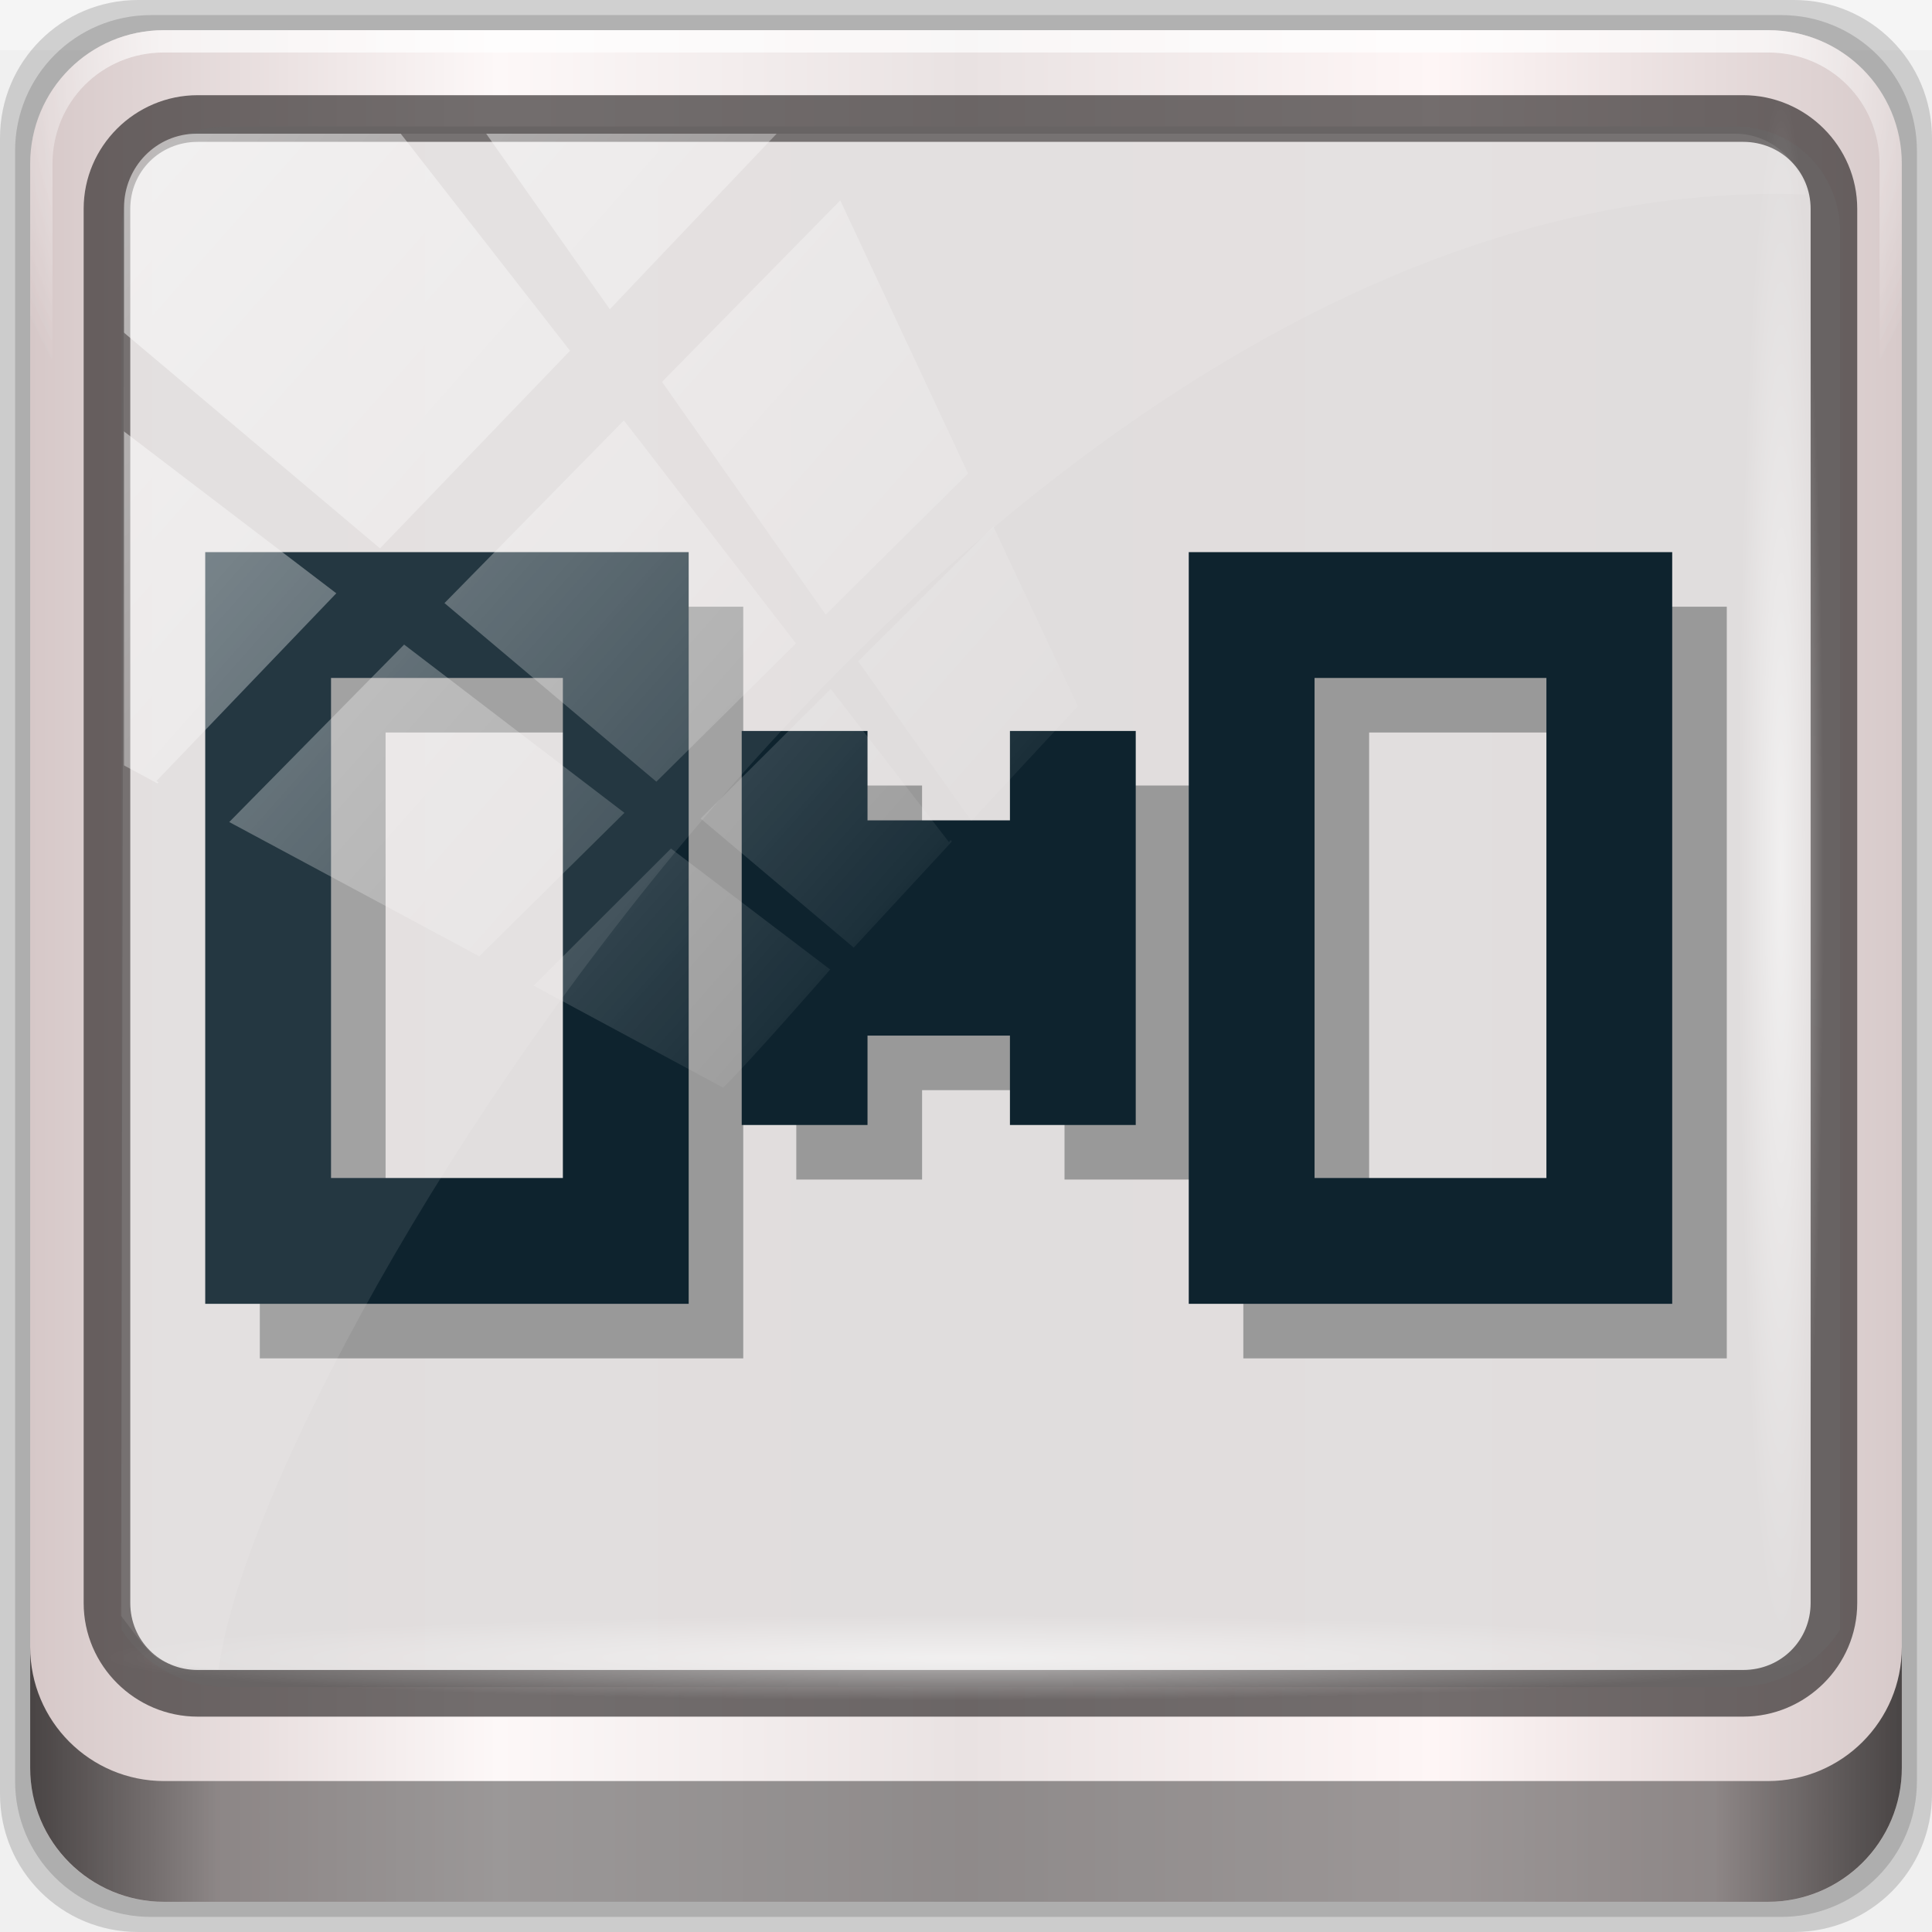
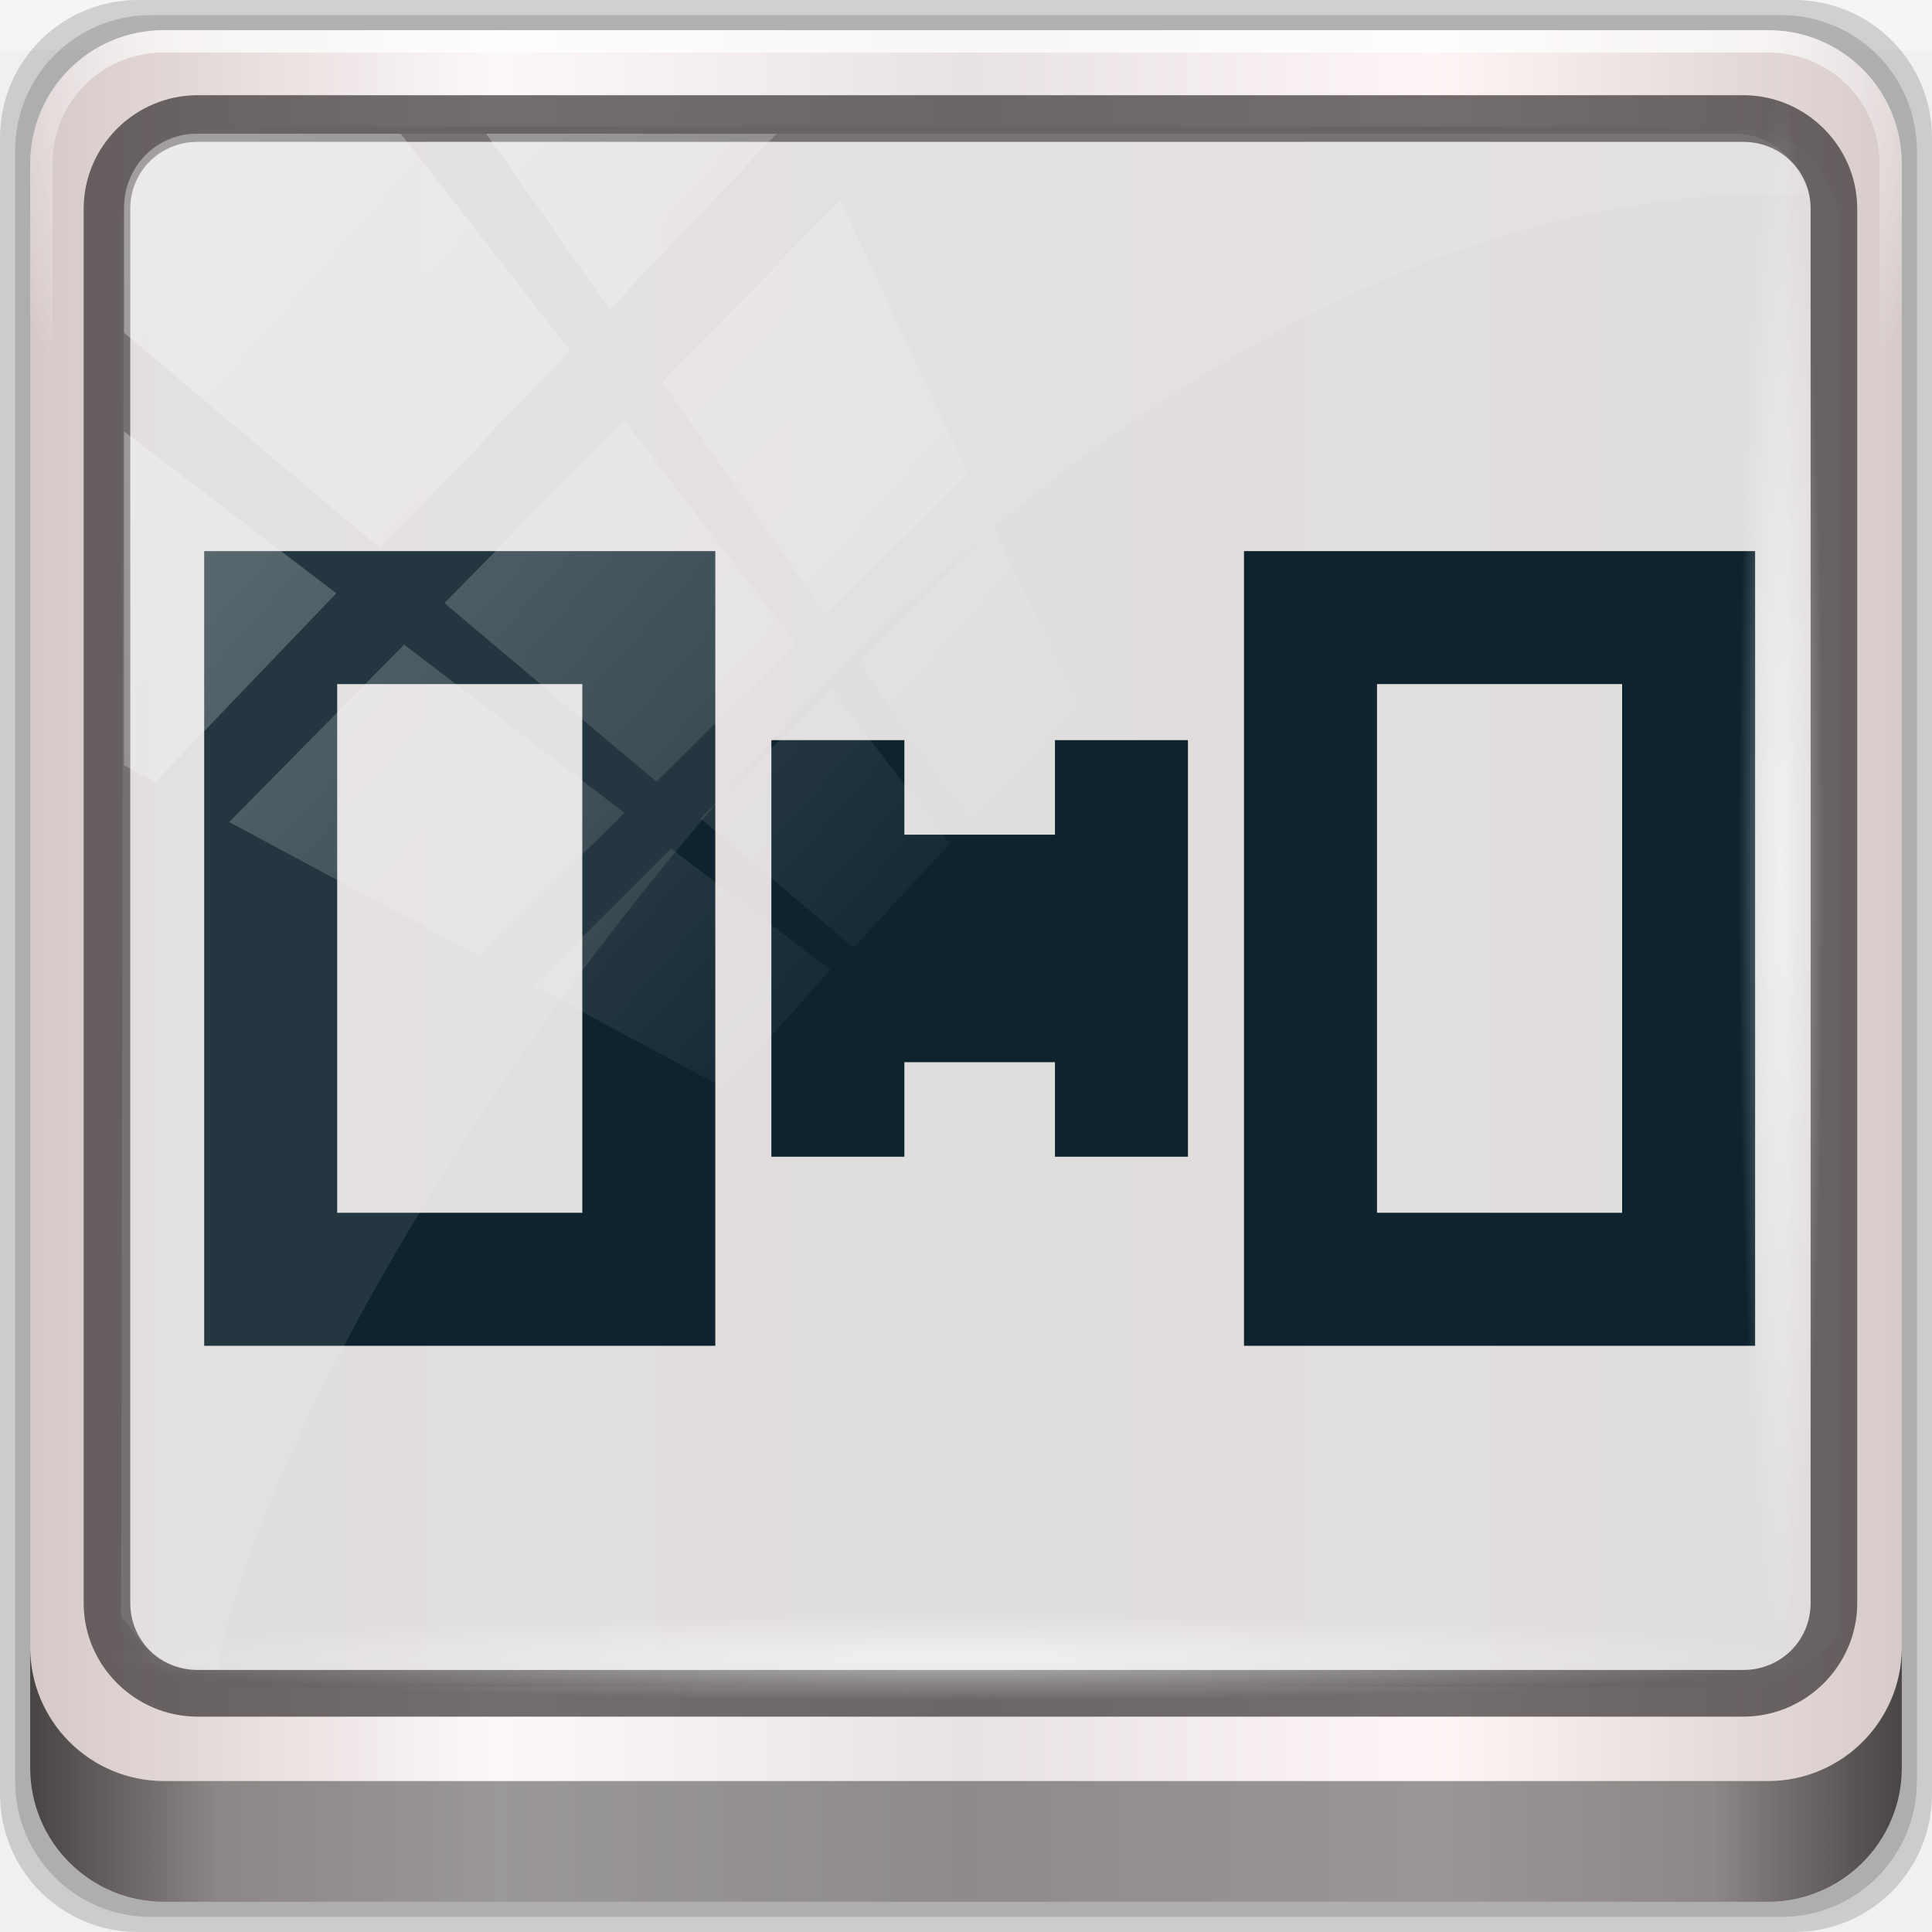
<svg xmlns="http://www.w3.org/2000/svg" xmlns:xlink="http://www.w3.org/1999/xlink" viewBox="0 0 96 96" version="1.1" id="svg6">
  <defs id="defs3051">
    <style type="text/css" id="current-color-scheme">
      .ColorScheme-Text {
        color:#4d4d4d;
      }
      </style>
    <linearGradient y2="47" x2="90" y1="47" x1="6" gradientTransform="matrix(1.141506,0,0,1.141506,7.069338,-16.1436)" gradientUnits="userSpaceOnUse" id="linearGradient7426" xlink:href="#linearGradient6139-0" />
    <linearGradient id="linearGradient6139-0">
      <stop id="stop6141-2" offset="0" style="stop-color:#d6c8c8;stop-opacity:1" />
      <stop style="stop-color:#fdf8f8;stop-opacity:1" offset="0.25" id="stop6151-0" />
      <stop style="stop-color:#e9e2e2;stop-opacity:1" offset="0.5" id="stop6147-1" />
      <stop id="stop6149-4" offset="0.75" style="stop-color:#fef6f6;stop-opacity:1" />
      <stop id="stop6143-4" offset="1" style="stop-color:#d7caca;stop-opacity:1" />
    </linearGradient>
    <radialGradient r="41" fy="6.213" fx="158" cy="6.213" cx="158" gradientTransform="matrix(0,1.729007,-2.17417,0,120.3277,-221.4261)" gradientUnits="userSpaceOnUse" id="radialGradient7428" xlink:href="#linearGradient3888-8-4-8-6" />
    <linearGradient id="linearGradient3888-8-4-8-6">
      <stop style="stop-color:#ffffff;stop-opacity:1;" offset="0" id="stop3890-4-7-9-7" />
      <stop style="stop-color:#ffffff;stop-opacity:0;" offset="1" id="stop3892-5-8-2-7" />
    </linearGradient>
    <radialGradient r="42" fy="-27" fx="48" cy="-27" cx="48" gradientTransform="matrix(-1.143651,0,0,-0.9333549,212.7619,-20.40058)" gradientUnits="userSpaceOnUse" id="radialGradient7430" xlink:href="#linearGradient4091-0-3-0-7" />
    <linearGradient id="linearGradient4091-0-3-0-7">
      <stop style="stop-color:#ffffff;stop-opacity:1;" offset="0" id="stop4093-3-6-4-2" />
      <stop id="stop4099-6-1-8-3" offset="0.8" style="stop-color:#ffffff;stop-opacity:1;" />
      <stop style="stop-color:#ffffff;stop-opacity:0;" offset="1" id="stop4095-1-0-7-9" />
    </linearGradient>
    <clipPath id="clipPath4194-1-2-5">
      <rect width="89.6" height="89.6" rx="6.4" ry="6.4" x="6.4" y="6.4" id="rect4196-1-6-2" style="fill:#ff00ff;fill-opacity:1;fill-rule:nonzero;stroke:none;stroke-width:1.067" />
    </clipPath>
    <linearGradient y2="88.172" x2="94.5" y1="88.172" x1="1.5" gradientTransform="matrix(1.031038,0,0,1.031038,12.37182,-11.98263)" gradientUnits="userSpaceOnUse" id="linearGradient7460" xlink:href="#linearGradient3832-0-6-1-1" />
    <linearGradient id="linearGradient3832-0-6-1-1">
      <stop style="stop-color:#000000;stop-opacity:1;" offset="0" id="stop3834-6-3-7-1" />
      <stop id="stop3872-2-4" offset="0.1" style="stop-color:#000000;stop-opacity:0.588;" />
      <stop style="stop-color:#000000;stop-opacity:0.588;" offset="0.9" id="stop3844-6-2-7-6" />
      <stop style="stop-color:#000000;stop-opacity:1;" offset="1" id="stop3836-5-0-2-9" />
    </linearGradient>
    <radialGradient r="43.199" fy="44.893" fx="13.948" cy="44.893" cx="13.948" gradientTransform="matrix(1.0054,0,0,0.05071751,47.32267,70.6723)" gradientUnits="userSpaceOnUse" id="radialGradient7462" xlink:href="#linearGradient3888-8-4-8-6" />
    <radialGradient r="43.199" fy="44.893" fx="13.948" cy="44.893" cx="13.948" gradientTransform="matrix(0.9158986,0,0,0.05071751,19.70581,-105.8956)" gradientUnits="userSpaceOnUse" id="radialGradient7464" xlink:href="#linearGradient3888-8-4-8-6" />
    <linearGradient y2="14.514" x2="50.528" y1="-28.642" x1="2.771" gradientUnits="userSpaceOnUse" id="linearGradient7466" xlink:href="#linearGradient3888-8-4-8-6" />
    <clipPath clipPathUnits="userSpaceOnUse" id="clipPath4156-4">
      <path style="opacity:0.6;fill:#ffffff;fill-opacity:1;stroke:none" d="m 27.046,-55.695 -14.214,13.321 h 0.061 l 15.653,21.771 10.231,-10.546 C 38.562,-32.302 27.468,-54.819 27.046,-55.695 Z M 9.647,-39.383 -5.241,-25.321 15.988,-7.806 26.372,-18.383 Z m 31.491,12.951 -9.741,9.714 8.945,12.458 7.781,-7.555 z m -49.84,4.379 -13.754,12.982 26.283,13.846 0.061,-0.062 -0.123,-0.062 L 13.599,-5.401 -8.702,-22.053 Z m 38.015,7.401 -9.803,9.775 11.579,9.559 7.628,-7.401 -8.669,-11.009 z m 20.187,5.674 -7.383,7.216 6.188,8.542 5.82,-6.137 z m -32.195,6.322 -9.557,9.498 13.662,7.185 7.934,-7.678 z m 23.312,2.374 -7.107,6.938 8.363,6.907 5.361,-5.674 -0.061,-0.092 -0.092,0.123 -6.464,-8.203 z m -8.73,8.542 -7.505,7.339 10.354,5.458 c 1.397,-1.321 5.675,-6.123 5.851,-6.322 z" id="path4158-0" />
    </clipPath>
    <linearGradient x1="7.941" y1="5.099" x2="7.941" y2="19.219" id="linearGradient4057" xlink:href="#linearGradient4281-6-89" gradientUnits="userSpaceOnUse" gradientTransform="matrix(3.53009,0,0,2.54951,16,18)" />
    <linearGradient id="linearGradient4281-6-89">
      <stop id="stop4283-9-4" style="stop-color:#1e1e1e;stop-opacity:1" offset="0" />
      <stop id="stop4285-8-1" style="stop-color:#505050;stop-opacity:1" offset="1" />
    </linearGradient>
    <linearGradient x1="38" y1="28" x2="38" y2="68" id="linearGradient3156-2" xlink:href="#linearGradient4281-6-89" gradientUnits="userSpaceOnUse" gradientTransform="translate(-100)" />
    <linearGradient x1="45.448" y1="92.54" x2="45.448" y2="7.017" id="ButtonShadow-4" gradientUnits="userSpaceOnUse" gradientTransform="scale(1.005865,0.994169)">
      <stop id="stop3750-15" style="stop-color:#000000;stop-opacity:1" offset="0" />
      <stop id="stop3752-24" style="stop-color:#000000;stop-opacity:0.588" offset="1" />
    </linearGradient>
    <filter style="color-interpolation-filters:sRGB" id="filter3174-80">
      <feGaussianBlur id="feGaussianBlur3176-2" stdDeviation="1.71" />
    </filter>
    <linearGradient x1="48" y1="20.221" x2="48" y2="138.661" id="linearGradient3613-5" xlink:href="#linearGradient3888-8-4-8-6" gradientUnits="userSpaceOnUse" />
    <clipPath id="clipPath3613-61">
      <rect width="84" height="84" rx="6" ry="6" x="6" y="6" id="rect3615-83" style="fill:#ffffff;fill-opacity:1;fill-rule:nonzero;stroke:none" />
    </clipPath>
    <filter style="color-interpolation-filters:sRGB" x="-0.192" y="-0.192" width="1.384" height="1.384" id="filter3794-5">
      <feGaussianBlur id="feGaussianBlur3796-1" stdDeviation="5.28" />
    </filter>
    <filter style="color-interpolation-filters:sRGB" id="filter3174">
      <feGaussianBlur id="feGaussianBlur3176" stdDeviation="1.71" />
    </filter>
    <clipPath id="clipPath3613">
      <rect width="84" height="84" rx="6" ry="6" x="6" y="6" id="rect3615" style="fill:#ffffff;fill-opacity:1;fill-rule:nonzero;stroke:none" />
    </clipPath>
    <filter style="color-interpolation-filters:sRGB" x="-0.192" y="-0.192" width="1.384" height="1.384" id="filter3794">
      <feGaussianBlur id="feGaussianBlur3796" stdDeviation="5.28" />
    </filter>
    <linearGradient x1="38" y1="36" x2="38" y2="68" id="linearGradient3935" xlink:href="#linearGradient4281-6-89" gradientUnits="userSpaceOnUse" gradientTransform="translate(4,-4)" />
    <filter style="color-interpolation-filters:sRGB" id="filter3174-30">
      <feGaussianBlur id="feGaussianBlur3176-29" stdDeviation="1.71" />
    </filter>
    <clipPath id="clipPath3613-60">
      <rect width="84" height="84" rx="6" ry="6" x="6" y="6" id="rect3615-0" style="fill:#ffffff;fill-opacity:1;fill-rule:nonzero;stroke:none" />
    </clipPath>
    <filter style="color-interpolation-filters:sRGB" x="-0.192" y="-0.192" width="1.384" height="1.384" id="filter3794-8">
      <feGaussianBlur id="feGaussianBlur3796-53" stdDeviation="5.28" />
    </filter>
    <linearGradient x1="4" y1="11" x2="18" y2="11" id="linearGradient3037" xlink:href="#SpecificGradient" gradientUnits="userSpaceOnUse" />
    <linearGradient x1="10.762" y1="4" x2="10.762" y2="18.011" id="SpecificGradient" gradientUnits="userSpaceOnUse">
      <stop id="stop3292" style="stop-color:#a50000;stop-opacity:1" offset="0" />
      <stop id="stop3294" style="stop-color:#e73800;stop-opacity:1" offset="1" />
    </linearGradient>
    <filter style="color-interpolation-filters:sRGB" id="filter3174-6">
      <feGaussianBlur id="feGaussianBlur3176-69" stdDeviation="1.71" />
    </filter>
    <clipPath id="clipPath3613-9">
      <rect width="84" height="84" rx="6" ry="6" x="6" y="6" id="rect3615-9" style="fill:#ffffff;fill-opacity:1;fill-rule:nonzero;stroke:none" />
    </clipPath>
    <filter style="color-interpolation-filters:sRGB" x="-0.192" y="-0.192" width="1.384" height="1.384" id="filter3794-74">
      <feGaussianBlur id="feGaussianBlur3796-54" stdDeviation="5.28" />
    </filter>
    <linearGradient x1="9.397" y1="5.547" x2="9.397" y2="19.983" id="linearGradient3960" xlink:href="#linearGradient4281-6-89" gradientUnits="userSpaceOnUse" gradientTransform="matrix(3.328201,0,0,2.704163,-227.2027,-331.6322)" />
    <filter style="color-interpolation-filters:sRGB" id="filter3174-5">
      <feGaussianBlur id="feGaussianBlur3176-27" stdDeviation="1.71" />
    </filter>
    <clipPath id="clipPath3613-2">
      <rect width="84" height="84" rx="6" ry="6" x="6" y="6" id="rect3615-16" style="fill:#ffffff;fill-opacity:1;fill-rule:nonzero;stroke:none" />
    </clipPath>
    <filter style="color-interpolation-filters:sRGB" x="-0.192" y="-0.192" width="1.384" height="1.384" id="filter3794-72">
      <feGaussianBlur id="feGaussianBlur3796-6" stdDeviation="5.28" />
    </filter>
    <linearGradient x1="24.508" y1="35.528" x2="55.492" y2="35.528" id="linearGradient4134" xlink:href="#linearGradient4281-6-89" gradientUnits="userSpaceOnUse" gradientTransform="matrix(0,0.9145735,0.8307819,0,36.61531,14.94161)" />
    <radialGradient r="41" fy="6.213" fx="158" cy="6.213" cx="158" gradientTransform="matrix(0,1.729007,-2.17417,0,85.81428,-225.4825)" gradientUnits="userSpaceOnUse" id="radialGradient1096" xlink:href="#linearGradient3888-8-4-8-6" />
    <radialGradient xlink:href="#linearGradient4091-0-3-0-7" id="radialGradient1075" gradientUnits="userSpaceOnUse" gradientTransform="matrix(-1.143651,0,0,-0.9333549,212.7619,-20.40058)" cx="48" cy="-27" fx="48" fy="-27" r="42" />
  </defs>
  <g transform="translate(1.5099801e-8,27.73333)" id="layer1">
    <g id="g7008" transform="translate(-8.580222,-18.49007)">
      <g id="g1023">
        <g transform="translate(-2.081423,7.339514)" id="g1058">
          <g transform="matrix(0.9698962,0,0,0.9698962,1.86227,-4.960875)" id="g1073">
            <g transform="translate(-3.299327)" id="g1088">
              <rect y="-11.983" x="12.372" height="2.578" width="98.98" id="rect3880" style="opacity:0.312;fill:#ffffff;fill-opacity:1;stroke:none;stroke-width:1.031" />
              <path id="path3288" d="M 104.281,-11.983 H 19.442 c -3.917,0 -7.07,3.153 -7.07,7.07 V 79.927 c 0,3.917 3.153,7.07 7.07,7.07 H 104.281 c 3.917,0 7.07,-3.153 7.07,-7.07 V -4.913 c 0,-3.917 -3.153,-7.07 -7.07,-7.07 z" style="display:inline;opacity:0.15;fill:#000000;fill-opacity:1;fill-rule:nonzero;stroke:none;stroke-width:1.031" />
              <path style="display:inline;opacity:0.15;fill:#000000;fill-opacity:1;fill-rule:nonzero;stroke:none;stroke-width:1.031" d="M 103.619,-11.209 H 20.105 c -3.856,0 -6.96,3.104 -6.96,6.96 V 79.264 c 0,3.856 3.104,6.96 6.96,6.96 h 83.514 c 3.856,0 6.96,-3.104 6.96,-6.96 V -4.25 c 0,-3.856 -3.104,-6.96 -6.96,-6.96 z" id="path4085" />
              <path id="rect4251-1" d="M 102.956,-10.436 H 20.767 c -3.794,0 -6.849,3.055 -6.849,6.849 V 78.601 c 0,3.794 3.055,6.849 6.849,6.849 h 82.188 c 3.794,0 6.849,-3.055 6.849,-6.849 V -3.587 c 0,-3.794 -3.055,-6.849 -6.849,-6.849 z" style="display:inline;fill:url(#linearGradient7426);fill-opacity:1;fill-rule:nonzero;stroke:none;stroke-width:1.031" />
              <path id="path1100" d="m 23.969,-5.505 c -2.993,0 -5.368,2.39 -5.368,5.4 v 22.377 7.56 41.682 c 1.15,1.759 3.11,2.936 5.368,2.936 h 4.295 68.714 4.295 c 2.258,0 4.219,-1.177 5.368,-2.936 V 29.832 22.271 -0.105 c 0,-3.01 -2.376,-5.4 -5.368,-5.4 z" style="display:inline;opacity:0.963;fill:#e0dddd;fill-opacity:1;fill-rule:nonzero;stroke:none;stroke-width:1.077" />
              <g transform="matrix(1.070162,0,0,1.070162,-107.0813,-15.57285)" id="g3272">
                <path style="display:inline;opacity:0.45;fill:url(#radialGradient1075);fill-opacity:1;fill-rule:nonzero;stroke:none;stroke-width:1.067" d="m 119.467,4.8 c -3.546,0 -6.4,2.854 -6.4,6.4 v 16 h 1.067 v -16 c 0,-2.973 2.36,-5.333 5.333,-5.333 h 76.8 c 2.973,0 5.333,2.36 5.333,5.333 v 16 h 1.067 v -16 c 0,-3.546 -2.854,-6.4 -6.4,-6.4 z" id="path4236-5" />
              </g>
-               <g id="g1097" transform="translate(2.498848)">
-                 <path style="color:#4d4d4d;fill:#999999;fill-opacity:1;stroke:#999999;stroke-width:1.864;stroke-miterlimit:4;stroke-dasharray:none" d="m 24.115,20.032 v 36.646 h 22.904 v -36.646 z m 50.388,0 v 36.646 h 22.904 v -36.646 z m -45.807,4.581 H 42.438 V 52.097 H 28.696 Z m 50.388,0 H 92.826 V 52.097 H 79.084 Z m -27.484,4.581 v 18.323 h 4.581 v -4.581 h 9.161 v 4.581 H 69.922 V 29.193 h -4.581 v 4.581 h -9.161 v -4.581 z" class="ColorScheme-Text" id="path1093" />
+               <g id="g1097" transform="matrix(1.057224,0,0,1.057224,1.278876,-0.9863145)">
                <path id="path4" class="ColorScheme-Text" d="M 21.319,17.236 V 53.882 H 44.223 V 17.236 Z m 50.388,0 V 53.882 H 94.611 V 17.236 Z m -45.807,4.581 h 13.742 v 27.484 h -13.742 z m 50.388,0 h 13.742 v 27.484 H 76.288 Z m -27.484,4.581 v 18.323 h 4.581 v -4.581 h 9.161 v 4.581 h 4.581 V 26.397 h -4.581 v 4.581 h -9.161 v -4.581 z" style="color:#4d4d4d;fill:#0e232e;fill-opacity:1;stroke:#0e232e;stroke-width:1.864;stroke-miterlimit:4;stroke-dasharray:none" />
              </g>
              <path style="color:#000000;font-style:normal;font-variant:normal;font-weight:normal;font-stretch:normal;font-size:medium;line-height:normal;font-family:Sans;-inkscape-font-specification:Sans;text-indent:0;text-align:start;text-decoration:none;text-decoration-line:none;letter-spacing:normal;word-spacing:normal;text-transform:none;writing-mode:lr-tb;direction:ltr;baseline-shift:baseline;text-anchor:start;display:inline;overflow:visible;visibility:visible;fill:#241f1f;fill-opacity:0.633;stroke:none;stroke-width:2.449;marker:none;enable-background:accumulate" d="m 22.502,-7.106 c -3.213,0 -5.844,2.618 -5.844,5.821 V 70.143 c 0,3.203 2.631,5.821 5.844,5.821 h 79.175 c 3.213,0 5.844,-2.618 5.844,-5.821 V -1.285 c 0,-3.203 -2.631,-5.821 -5.844,-5.821 z m 0,2.391 h 79.175 c 1.947,0 3.456,1.526 3.456,3.43 V 70.143 c 0,1.904 -1.509,3.43 -3.456,3.43 H 22.502 c -1.947,0 -3.456,-1.526 -3.456,-3.43 V -1.285 c 0,-1.904 1.509,-3.43 3.456,-3.43 z" id="path4989" />
              <path id="path4118" d="m 13.918,72.401 v 6.186 c 0,3.794 3.068,6.863 6.863,6.863 h 82.161 c 3.794,0 6.863,-3.068 6.863,-6.863 v -6.186 c 0,3.794 -3.068,6.863 -6.863,6.863 H 20.781 c -3.794,0 -6.863,-3.068 -6.863,-6.863 z" style="display:inline;opacity:0.658;fill:url(#linearGradient7460);fill-opacity:1;fill-rule:nonzero;stroke:none;stroke-width:1.031" />
              <rect ry="4.382" rx="0" y="70.758" x="17.914" height="4.382" width="86.865" id="rect4131" style="opacity:0.55;fill:url(#radialGradient7462);fill-opacity:1;stroke:none;stroke-width:1.031" />
              <rect transform="rotate(90)" style="opacity:0.55;fill:url(#radialGradient7464);fill-opacity:1;stroke:none;stroke-width:1.031" id="rect4141" width="79.132" height="4.382" x="-7.085" y="-105.81" rx="0" ry="4.382" />
              <path id="rect4190" d="m 22.448,-5.133 c -2.055,0 -3.716,1.701 -3.721,3.799 L 18.574,70.799 c 1.973,2.599 1.717,2.486 5.002,2.762 1.86,-15.322 37.632,-75.613 79.821,-75.613 0.503,0 0.993,0.02 1.494,0.03 -0.312,-1.771 -1.805,-3.111 -3.633,-3.111 z" style="opacity:0.092;fill:#ffffff;fill-opacity:1;stroke:none;stroke-width:1.031" />
-               <rect clip-path="url(#clipPath4156-4)" ry="3.957" rx="3.957" y="-30" x="2" height="92" width="92" id="rect4146" style="opacity:0.518;fill:url(#linearGradient7466);fill-opacity:1;stroke:none" transform="matrix(0.9375278,0,0,0.9571924,16.85179,23.58285)" />
+               <rect clip-path="url(#clipPath4156-4)" ry="3.957" rx="3.957" y="-30" x="2" height="92" width="92" id="rect4146" style="opacity:0.33;fill:url(#linearGradient7466);fill-opacity:1;stroke:none" transform="matrix(0.9375278,0,0,0.9571924,16.85179,23.58285)" />
              <g id="g1094" transform="matrix(1.070162,0,0,1.070162,-107.0813,-15.57285)">
                <path id="path1092" d="m 119.467,4.8 c -3.546,0 -6.4,2.854 -6.4,6.4 v 16 h 1.067 v -16 c 0,-2.973 2.36,-5.333 5.333,-5.333 h 76.8 c 2.973,0 5.333,2.36 5.333,5.333 v 16 h 1.067 v -16 c 0,-3.546 -2.854,-6.4 -6.4,-6.4 z" style="display:inline;opacity:0.45;fill:url(#radialGradient7430);fill-opacity:1;fill-rule:nonzero;stroke:none;stroke-width:1.067" />
              </g>
              <g id="g1104" transform="matrix(1.070162,0,0,1.070162,-211.1639,29.13618)" />
            </g>
          </g>
        </g>
      </g>
    </g>
  </g>
</svg>
